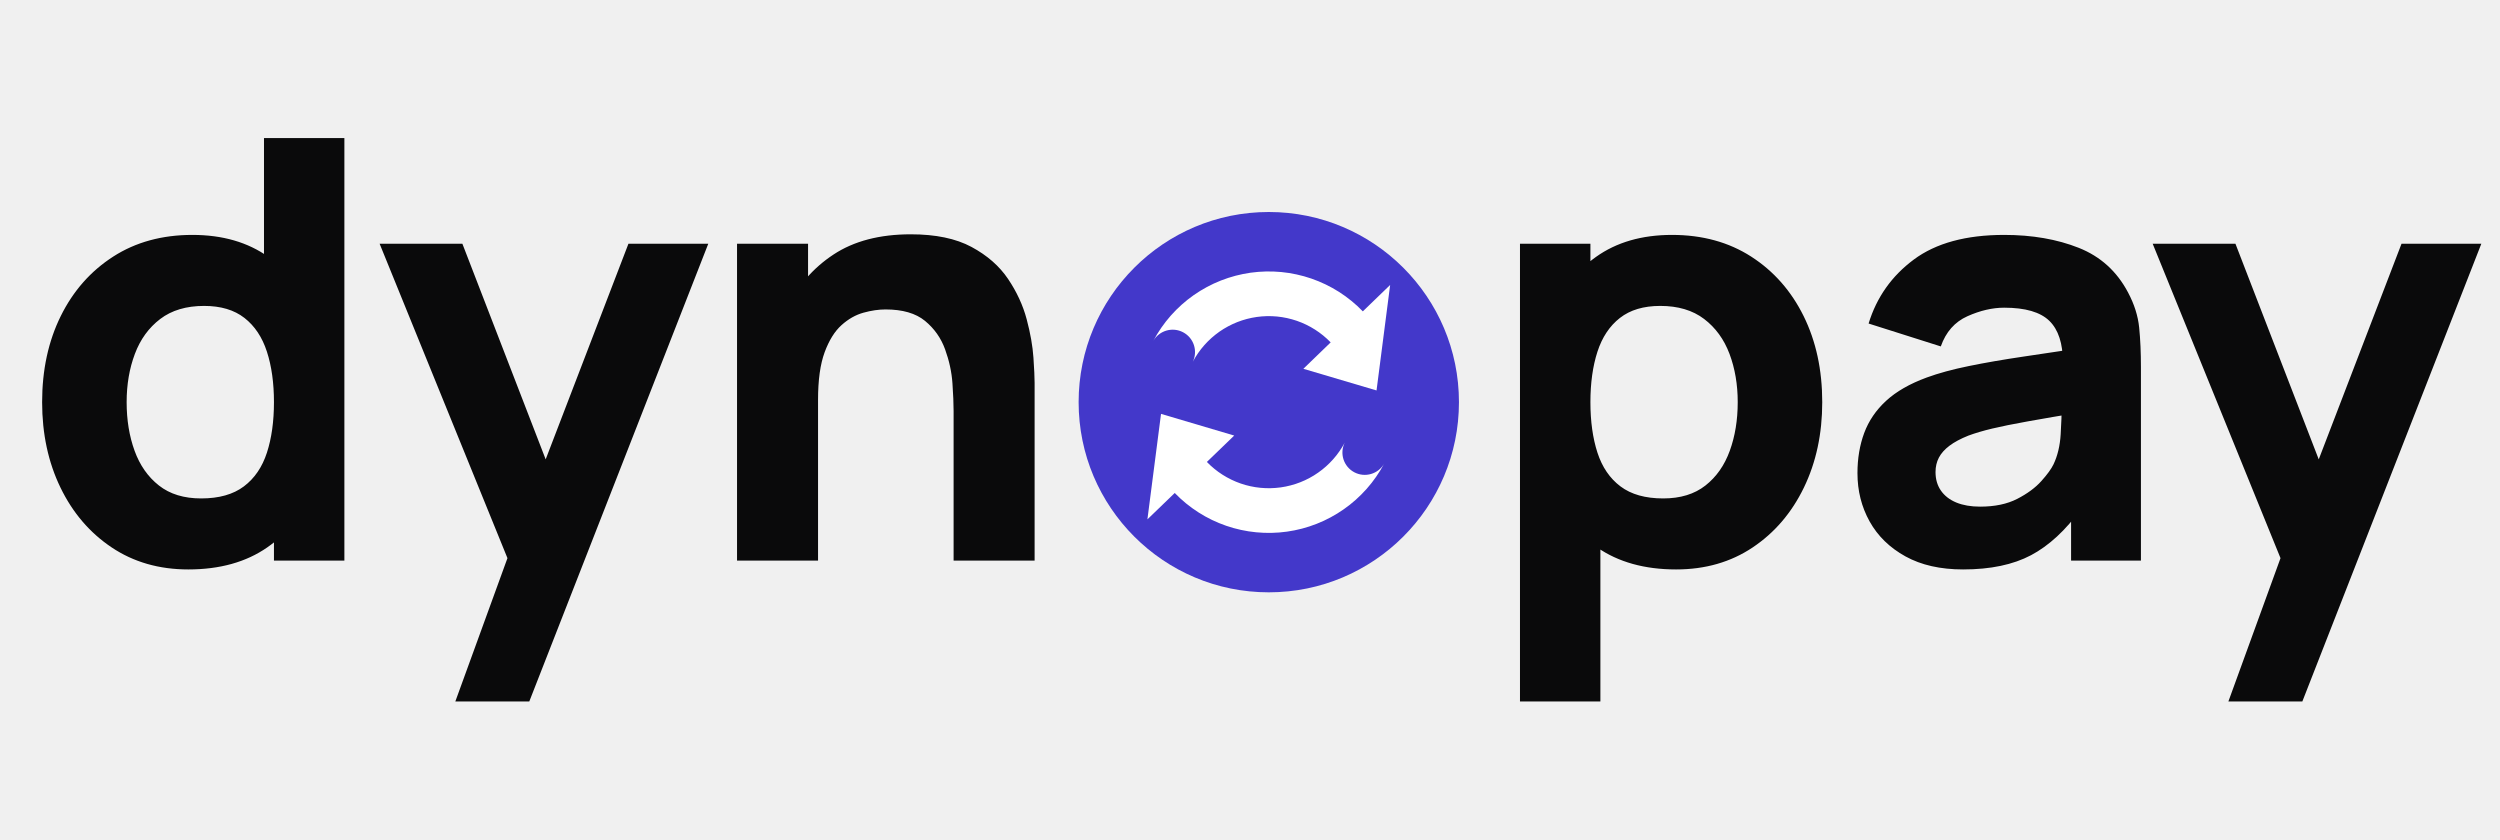
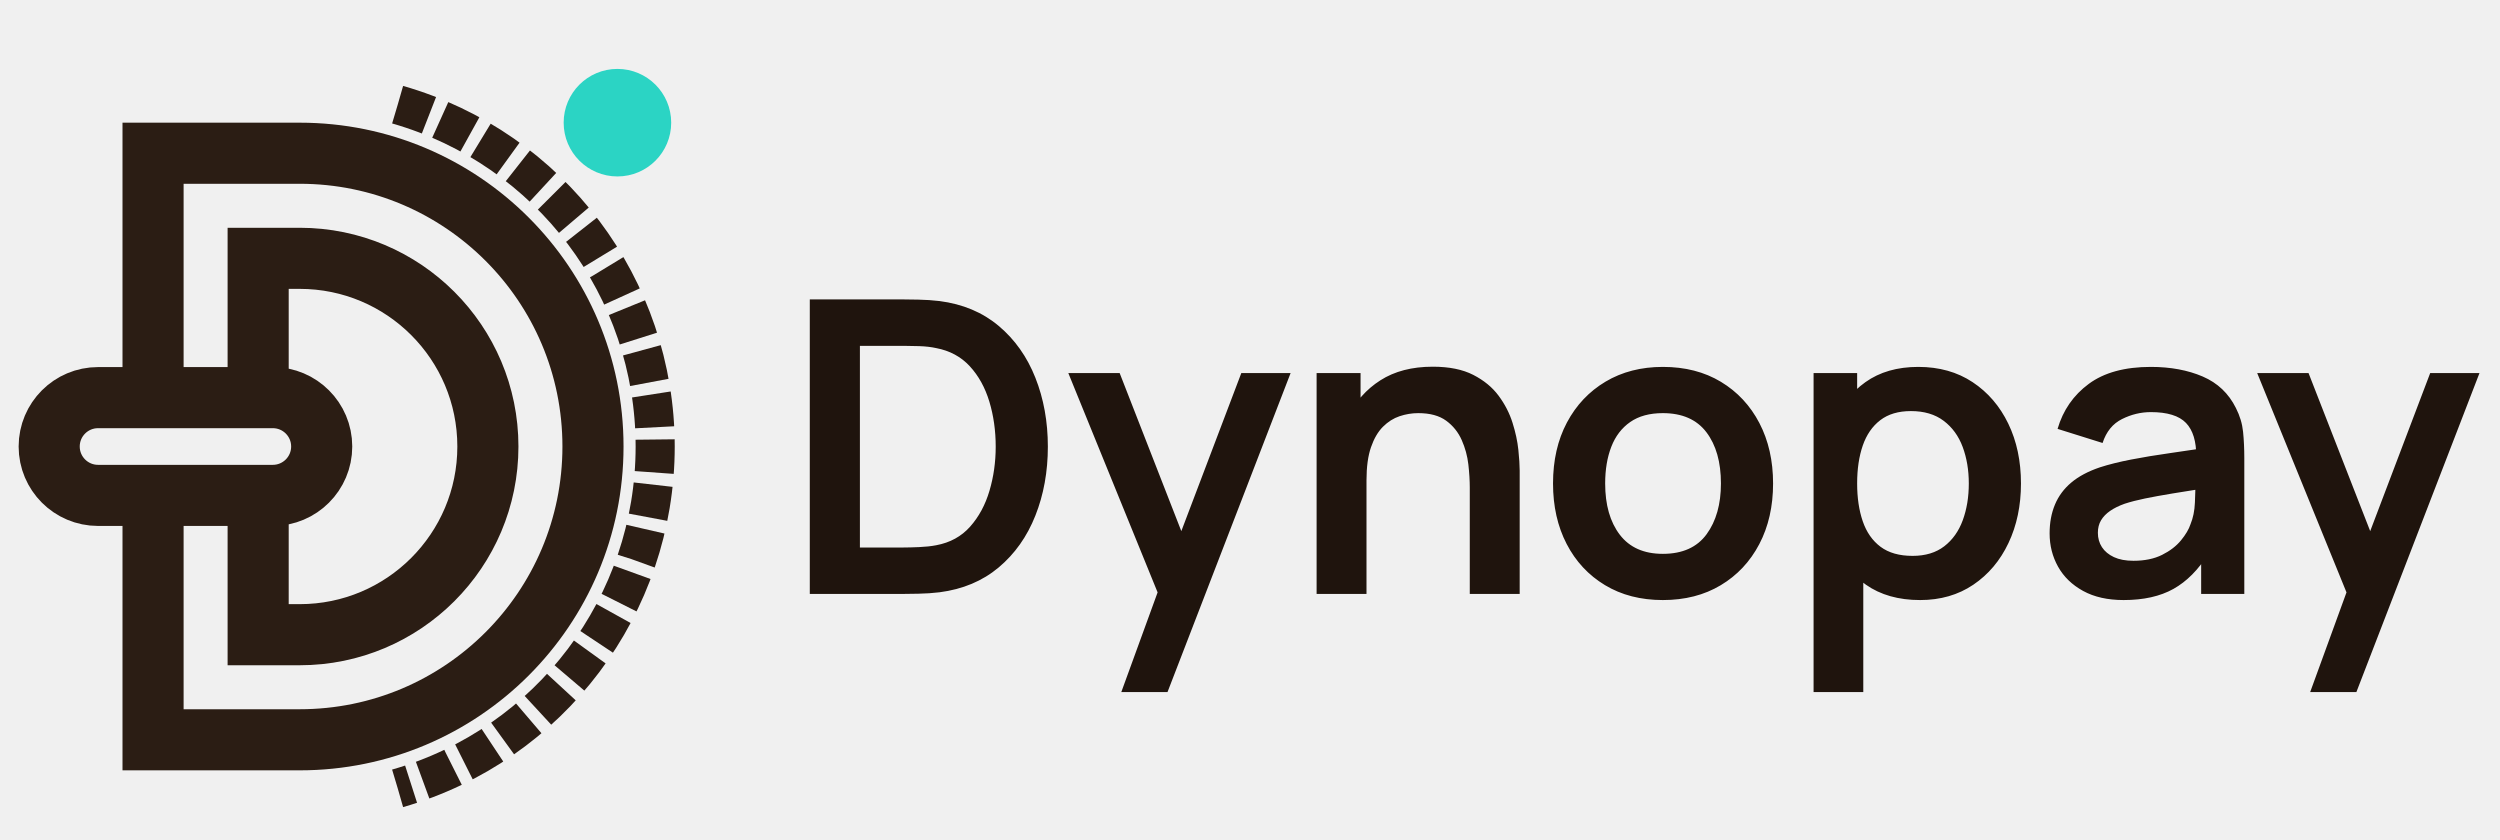
<svg xmlns="http://www.w3.org/2000/svg" width="1340" height="450" viewBox="0 0 1340 450" fill="none" role="img" aria-label="Dynopay">
-   <g transform="translate(10 74)">
-     <path d="M90.92 231.22Q67.48 231.22 49.86 219.42Q32.24 207.63 22.41 187.34Q12.58 167.04 12.58 141.56Q12.58 115.61 22.57 95.4Q32.56 75.19 50.65 63.55Q68.74 51.91 93.12 51.91Q117.34 51.91 133.86 63.7Q150.37 75.5 158.87 95.79Q167.36 116.08 167.36 141.56Q167.36 167.04 158.79 187.34Q150.21 207.63 133.23 219.42Q116.24 231.22 90.92 231.22ZM97.84 193.16Q112.15 193.16 120.72 186.71Q129.29 180.26 133.07 168.62Q136.84 156.98 136.84 141.56Q136.84 126.15 133.07 114.51Q129.29 102.87 121.04 96.42Q112.78 89.97 99.41 89.97Q85.1 89.97 75.89 96.97Q66.69 103.97 62.29 115.69Q57.88 127.41 57.88 141.56Q57.88 155.88 62.13 167.6Q66.38 179.31 75.19 186.23Q83.99 193.16 97.84 193.16ZM136.84 226.5L136.84 110.1L131.5 110.1L131.5 0L174.59 0L174.59 226.5ZM234.05 302L266.77 212.03L267.4 238.46L193.47 56.63L237.83 56.63L287.53 185.29L277.46 185.29L326.85 56.63L369.64 56.63L273.69 302ZM501.13 226.5L501.13 146.28Q501.13 140.46 500.51 131.42Q499.88 122.37 496.57 113.25Q493.27 104.13 485.8 97.99Q478.33 91.86 464.64 91.86Q459.14 91.86 452.85 93.59Q446.55 95.32 441.05 100.27Q435.54 105.23 432 114.82Q428.47 124.42 428.47 140.31L403.93 128.67Q403.93 108.53 412.11 90.92Q420.29 73.3 436.72 62.45Q453.16 51.59 478.17 51.59Q498.15 51.59 510.73 58.36Q523.31 65.12 530.31 75.5Q537.31 85.88 540.3 97.13Q543.29 108.37 543.92 117.65Q544.55 126.94 544.55 131.18L544.55 226.5ZM385.05 226.5L385.05 56.63L423.12 56.63L423.12 112.94L428.47 112.94L428.47 226.5ZM888.39 231.22Q863.06 231.22 846.08 219.42Q829.09 207.63 820.52 187.34Q811.94 167.04 811.94 141.56Q811.94 116.08 820.44 95.79Q828.93 75.5 845.45 63.7Q861.96 51.91 886.19 51.91Q910.57 51.91 928.66 63.55Q946.74 75.19 956.73 95.4Q966.72 115.61 966.72 141.56Q966.72 167.04 956.89 187.34Q947.06 207.63 929.44 219.42Q911.83 231.22 888.39 231.22ZM804.71 302L804.71 56.63L842.46 56.63L842.46 173.02L847.81 173.02L847.81 302ZM881.47 193.16Q895.31 193.16 904.12 186.23Q912.93 179.31 917.17 167.6Q921.42 155.88 921.42 141.56Q921.42 127.41 917.02 115.69Q912.61 103.97 903.41 96.97Q894.21 89.97 879.9 89.97Q866.53 89.97 858.27 96.42Q850.01 102.87 846.23 114.51Q842.46 126.15 842.46 141.56Q842.46 156.98 846.23 168.62Q850.01 180.26 858.58 186.71Q867.15 193.16 881.47 193.16ZM1042.22 231.22Q1023.98 231.22 1011.31 224.22Q998.65 217.22 992.12 205.5Q985.6 193.78 985.6 179.63Q985.6 167.83 989.21 158.08Q992.83 148.33 1000.93 140.86Q1009.03 133.38 1022.72 128.35Q1032.15 124.89 1045.21 122.22Q1058.27 119.54 1074.78 117.1Q1091.3 114.67 1111.12 111.68L1095.7 120.17Q1095.7 105.07 1088.47 97.99Q1081.23 90.92 1064.24 90.92Q1054.8 90.92 1044.58 95.48Q1034.36 100.04 1030.27 111.68L991.57 99.41Q998.02 78.33 1015.8 65.12Q1033.57 51.91 1064.24 51.91Q1086.73 51.91 1104.19 58.83Q1121.65 65.75 1130.62 82.74Q1135.65 92.17 1136.6 101.61Q1137.54 111.05 1137.54 122.69L1137.54 226.5L1100.1 226.5L1100.1 191.58L1105.45 198.82Q1093.03 215.96 1078.63 223.59Q1064.24 231.22 1042.22 231.22ZM1051.34 197.56Q1063.14 197.56 1071.24 193.39Q1079.34 189.22 1084.14 183.88Q1088.94 178.53 1090.67 174.91Q1093.97 167.99 1094.52 158.79Q1095.07 149.59 1095.07 143.45L1107.65 146.6Q1088.62 149.74 1076.83 151.87Q1065.03 153.99 1057.79 155.72Q1050.56 157.45 1045.05 159.49Q1038.76 162.01 1034.91 164.92Q1031.05 167.83 1029.24 171.29Q1027.44 174.75 1027.44 179Q1027.44 184.82 1030.35 188.99Q1033.26 193.16 1038.6 195.36Q1043.95 197.56 1051.34 197.56ZM1184.41 302L1217.13 212.03L1217.76 238.46L1143.83 56.63L1188.19 56.63L1237.89 185.29L1227.83 185.29L1277.22 56.63L1320 56.63L1224.05 302Z" fill="#0A0A0B" />
-     <circle cx="670.07" cy="141.56" r="101.93" fill="#4338CA" />
-     <path d="M608.2 108.67L610.24 105.08L612.49 101.62L614.94 98.3L617.58 95.13L620.41 92.12L623.41 89.28L626.56 86.63L629.87 84.16L633.32 81.9L636.9 79.84L640.59 77.99L644.38 76.37L648.27 74.97L652.23 73.8L656.25 72.87L660.31 72.17L664.42 71.72L668.54 71.51L672.67 71.54L676.78 71.81L680.88 72.33L684.93 73.09L688.94 74.08L692.88 75.31L696.74 76.77L700.51 78.45L704.17 80.35L707.72 82.46L711.13 84.78L714.4 87.3L717.52 90L720.47 92.89L735.12 78.74L727.82 135.28L688.6 123.67L703.24 109.52L701.3 107.63L699.25 105.85L697.09 104.19L694.85 102.67L692.51 101.27L690.1 100.02L687.62 98.91L685.08 97.95L682.49 97.15L679.85 96.49L677.18 95.99L674.49 95.65L671.78 95.47L669.06 95.45L666.35 95.59L663.65 95.89L660.97 96.35L658.32 96.96L655.72 97.73L653.16 98.65L650.67 99.72L648.24 100.94L645.88 102.29L643.61 103.78L641.43 105.41L639.36 107.15L637.38 109.02L635.52 111L633.78 113.09L632.17 115.27L630.69 117.55L629.34 119.91A11.98 11.98 0 0 0 608.2 108.67ZM731.94 174.46L729.89 178.05L727.64 181.51L725.19 184.83L722.55 188L719.72 191L716.73 193.84L713.57 196.5L710.26 198.96L706.81 201.23L703.23 203.29L699.54 205.14L695.75 206.76L691.87 208.16L687.91 209.33L683.89 210.26L679.82 210.96L675.72 211.41L671.6 211.62L667.47 211.59L663.35 211.31L659.26 210.8L655.2 210.04L651.19 209.05L647.25 207.82L643.39 206.36L639.62 204.68L635.96 202.78L632.42 200.66L629 198.34L625.73 195.83L622.61 193.12L619.66 190.24L605.01 204.38L612.31 147.84L651.54 159.46L636.89 173.6L638.83 175.5L640.89 177.28L643.04 178.94L645.29 180.46L647.62 181.85L650.03 183.1L652.51 184.21L655.05 185.17L657.64 185.98L660.28 186.63L662.95 187.13L665.65 187.47L668.36 187.65L671.07 187.67L673.79 187.53L676.49 187.24L679.16 186.78L681.81 186.16L684.41 185.4L686.97 184.48L689.47 183.41L691.9 182.19L694.25 180.84L696.52 179.34L698.7 177.72L700.78 175.97L702.75 174.1L704.61 172.12L706.35 170.04L707.96 167.85L709.44 165.58L710.79 163.22A11.98 11.98 0 0 0 731.94 174.46Z" fill="#FFFFFF" />
+   <g transform="translate(10 36.94)">
+     <g transform="translate(-32.76 -7.21) scale(6.55)">
+       <path d="M16 30.5V8H28A24 24 0 0 1 28 56H16V33.5M24.6 30.5V16.6H28A15.4 15.4 0 0 1 28 47.4H24.6V33.5M11.5 28H25.8A4 4 0 0 1 25.8 36H11.5A4 4 0 0 1 11.5 28Z" stroke="#2B1D14" stroke-width="5" stroke-linejoin="miter" fill="none" />
+       <path d="M36.02 4.03A29.1 29.1 0 0 1 36.02 59.97" stroke="#2B1D14" stroke-width="3.2" stroke-dasharray="2.7 1.0" fill="none" />
+       <path d="M49.6 5.5a4.4 4.4 0 1 0 8.8 0a4.4 4.4 0 1 0 -8.8 0Z" fill="#2BD4C4" />
+     </g>
+     <path d="M424.05 281.4L424.05 123.55L474.37 123.55Q476.34 123.55 482.2 123.66Q488.07 123.77 493.55 124.42Q512.3 126.83 525.29 137.74Q538.28 148.65 544.96 165.53Q551.65 182.41 551.65 202.47Q551.65 222.54 544.96 239.42Q538.28 256.3 525.29 267.21Q512.3 278.11 493.55 280.53Q488.18 281.18 482.26 281.29Q476.34 281.4 474.37 281.4ZM450.91 256.52L474.37 256.52Q477.65 256.52 482.75 256.3Q487.85 256.08 491.8 255.31Q502.98 253.23 509.99 245.34Q517.01 237.44 520.35 226.15Q523.7 214.86 523.7 202.47Q523.7 189.65 520.3 178.36Q516.9 167.07 509.83 159.39Q502.76 151.72 491.8 149.64Q487.85 148.76 482.75 148.59Q477.65 148.43 474.37 148.43L450.91 148.43ZM591.01 334.02L613.81 271.43L614.25 289.84L562.61 163.01L590.13 163.01L626.74 256.85L619.73 256.85L655.35 163.01L681.77 163.01L615.78 334.02ZM777.8 281.4L777.8 224.4Q777.8 218.81 777.04 212.01Q776.27 205.22 773.47 198.91Q770.68 192.61 765.14 188.55Q759.61 184.5 750.18 184.5Q745.14 184.5 740.2 186.14Q735.27 187.79 731.27 191.79Q727.27 195.79 724.86 202.75Q722.44 209.71 722.44 220.56L706.77 213.88Q706.77 198.75 712.63 186.47Q718.5 174.19 729.9 166.9Q741.3 159.61 757.96 159.61Q771.12 159.61 779.67 164Q788.22 168.38 793.26 175.18Q798.3 181.98 800.71 189.65Q803.13 197.32 803.84 204.17Q804.55 211.03 804.55 215.3L804.55 281.4ZM695.7 281.4L695.7 163.01L719.26 163.01L719.26 199.73L722.44 199.73L722.44 281.4ZM881.29 284.69Q863.53 284.69 850.26 276.69Q837 268.69 829.71 254.6Q822.42 240.51 822.42 222.21Q822.42 203.57 829.87 189.54Q837.33 175.51 850.59 167.61Q863.86 159.72 881.29 159.72Q899.16 159.72 912.42 167.72Q925.69 175.73 933.03 189.81Q940.37 203.9 940.37 222.21Q940.37 240.62 932.98 254.71Q925.58 268.8 912.31 276.74Q899.05 284.69 881.29 284.69ZM881.29 259.92Q897.07 259.92 904.75 249.39Q912.42 238.87 912.42 222.21Q912.42 205 904.64 194.75Q896.85 184.5 881.29 184.5Q870.65 184.5 863.8 189.26Q856.95 194.03 853.66 202.53Q850.37 211.03 850.37 222.21Q850.37 239.42 858.21 249.67Q866.05 259.92 881.29 259.92ZM1019.19 284.69Q1001.87 284.69 990.14 276.47Q978.41 268.25 972.49 254.05Q966.57 239.86 966.57 222.21Q966.57 204.34 972.49 190.2Q978.41 176.06 989.87 167.89Q1001.33 159.72 1018.21 159.72Q1034.98 159.72 1047.31 167.89Q1059.64 176.06 1066.44 190.14Q1073.24 204.23 1073.24 222.21Q1073.24 239.97 1066.55 254.11Q1059.86 268.25 1047.7 276.47Q1035.53 284.69 1019.19 284.69ZM962.08 334.02L962.08 163.01L985.43 163.01L985.43 246.1L988.72 246.1L988.72 334.02ZM1015.14 261.01Q1025.44 261.01 1032.13 255.86Q1038.82 250.71 1042.05 241.88Q1045.28 233.06 1045.28 222.21Q1045.28 211.46 1042 202.64Q1038.71 193.81 1031.8 188.61Q1024.89 183.4 1014.26 183.4Q1004.18 183.4 997.82 188.28Q991.46 193.16 988.44 201.87Q985.43 210.59 985.43 222.21Q985.43 233.72 988.44 242.49Q991.46 251.26 997.98 256.14Q1004.5 261.01 1015.14 261.01ZM1128.27 284.69Q1115.44 284.69 1106.56 279.81Q1097.68 274.94 1093.13 266.82Q1088.59 258.71 1088.59 248.95Q1088.59 240.4 1091.44 233.55Q1094.29 226.7 1100.21 221.71Q1106.13 216.73 1115.55 213.55Q1122.68 211.24 1132.27 209.38Q1141.86 207.52 1153.1 205.93Q1164.33 204.34 1176.61 202.47L1167.19 207.85Q1167.29 195.57 1161.7 189.76Q1156.11 183.95 1142.85 183.95Q1134.85 183.95 1127.39 187.68Q1119.94 191.4 1116.98 200.5L1092.86 192.94Q1097.25 177.92 1109.58 168.82Q1121.91 159.72 1142.85 159.72Q1158.63 159.72 1170.64 164.87Q1182.64 170.03 1188.45 181.76Q1191.63 188 1192.29 194.53Q1192.95 201.05 1192.95 208.72L1192.95 281.4L1169.82 281.4L1169.82 255.75L1173.65 259.92Q1165.65 272.74 1154.96 278.72Q1144.27 284.69 1128.27 284.69ZM1133.53 263.64Q1142.52 263.64 1148.88 260.47Q1155.24 257.29 1159.02 252.68Q1162.8 248.08 1164.12 244.02Q1166.2 238.98 1166.47 232.46Q1166.75 225.93 1166.75 221.88L1174.86 224.29Q1162.91 226.15 1154.36 227.58Q1145.81 229 1139.67 230.26Q1133.53 231.52 1128.82 233.06Q1124.21 234.7 1121.03 236.9Q1117.85 239.09 1116.16 241.94Q1114.46 244.79 1114.46 248.63Q1114.46 253.01 1116.65 256.35Q1118.84 259.7 1123.06 261.67Q1127.28 263.64 1133.53 263.64ZM1228.25 334.02L1251.05 271.43L1251.49 289.84L1199.85 163.01L1227.37 163.01L1263.98 256.85L1256.97 256.85L1292.59 163.01L1319.01 163.01L1253.02 334.02Z" fill="#1F140D" />
  </g>
</svg>
